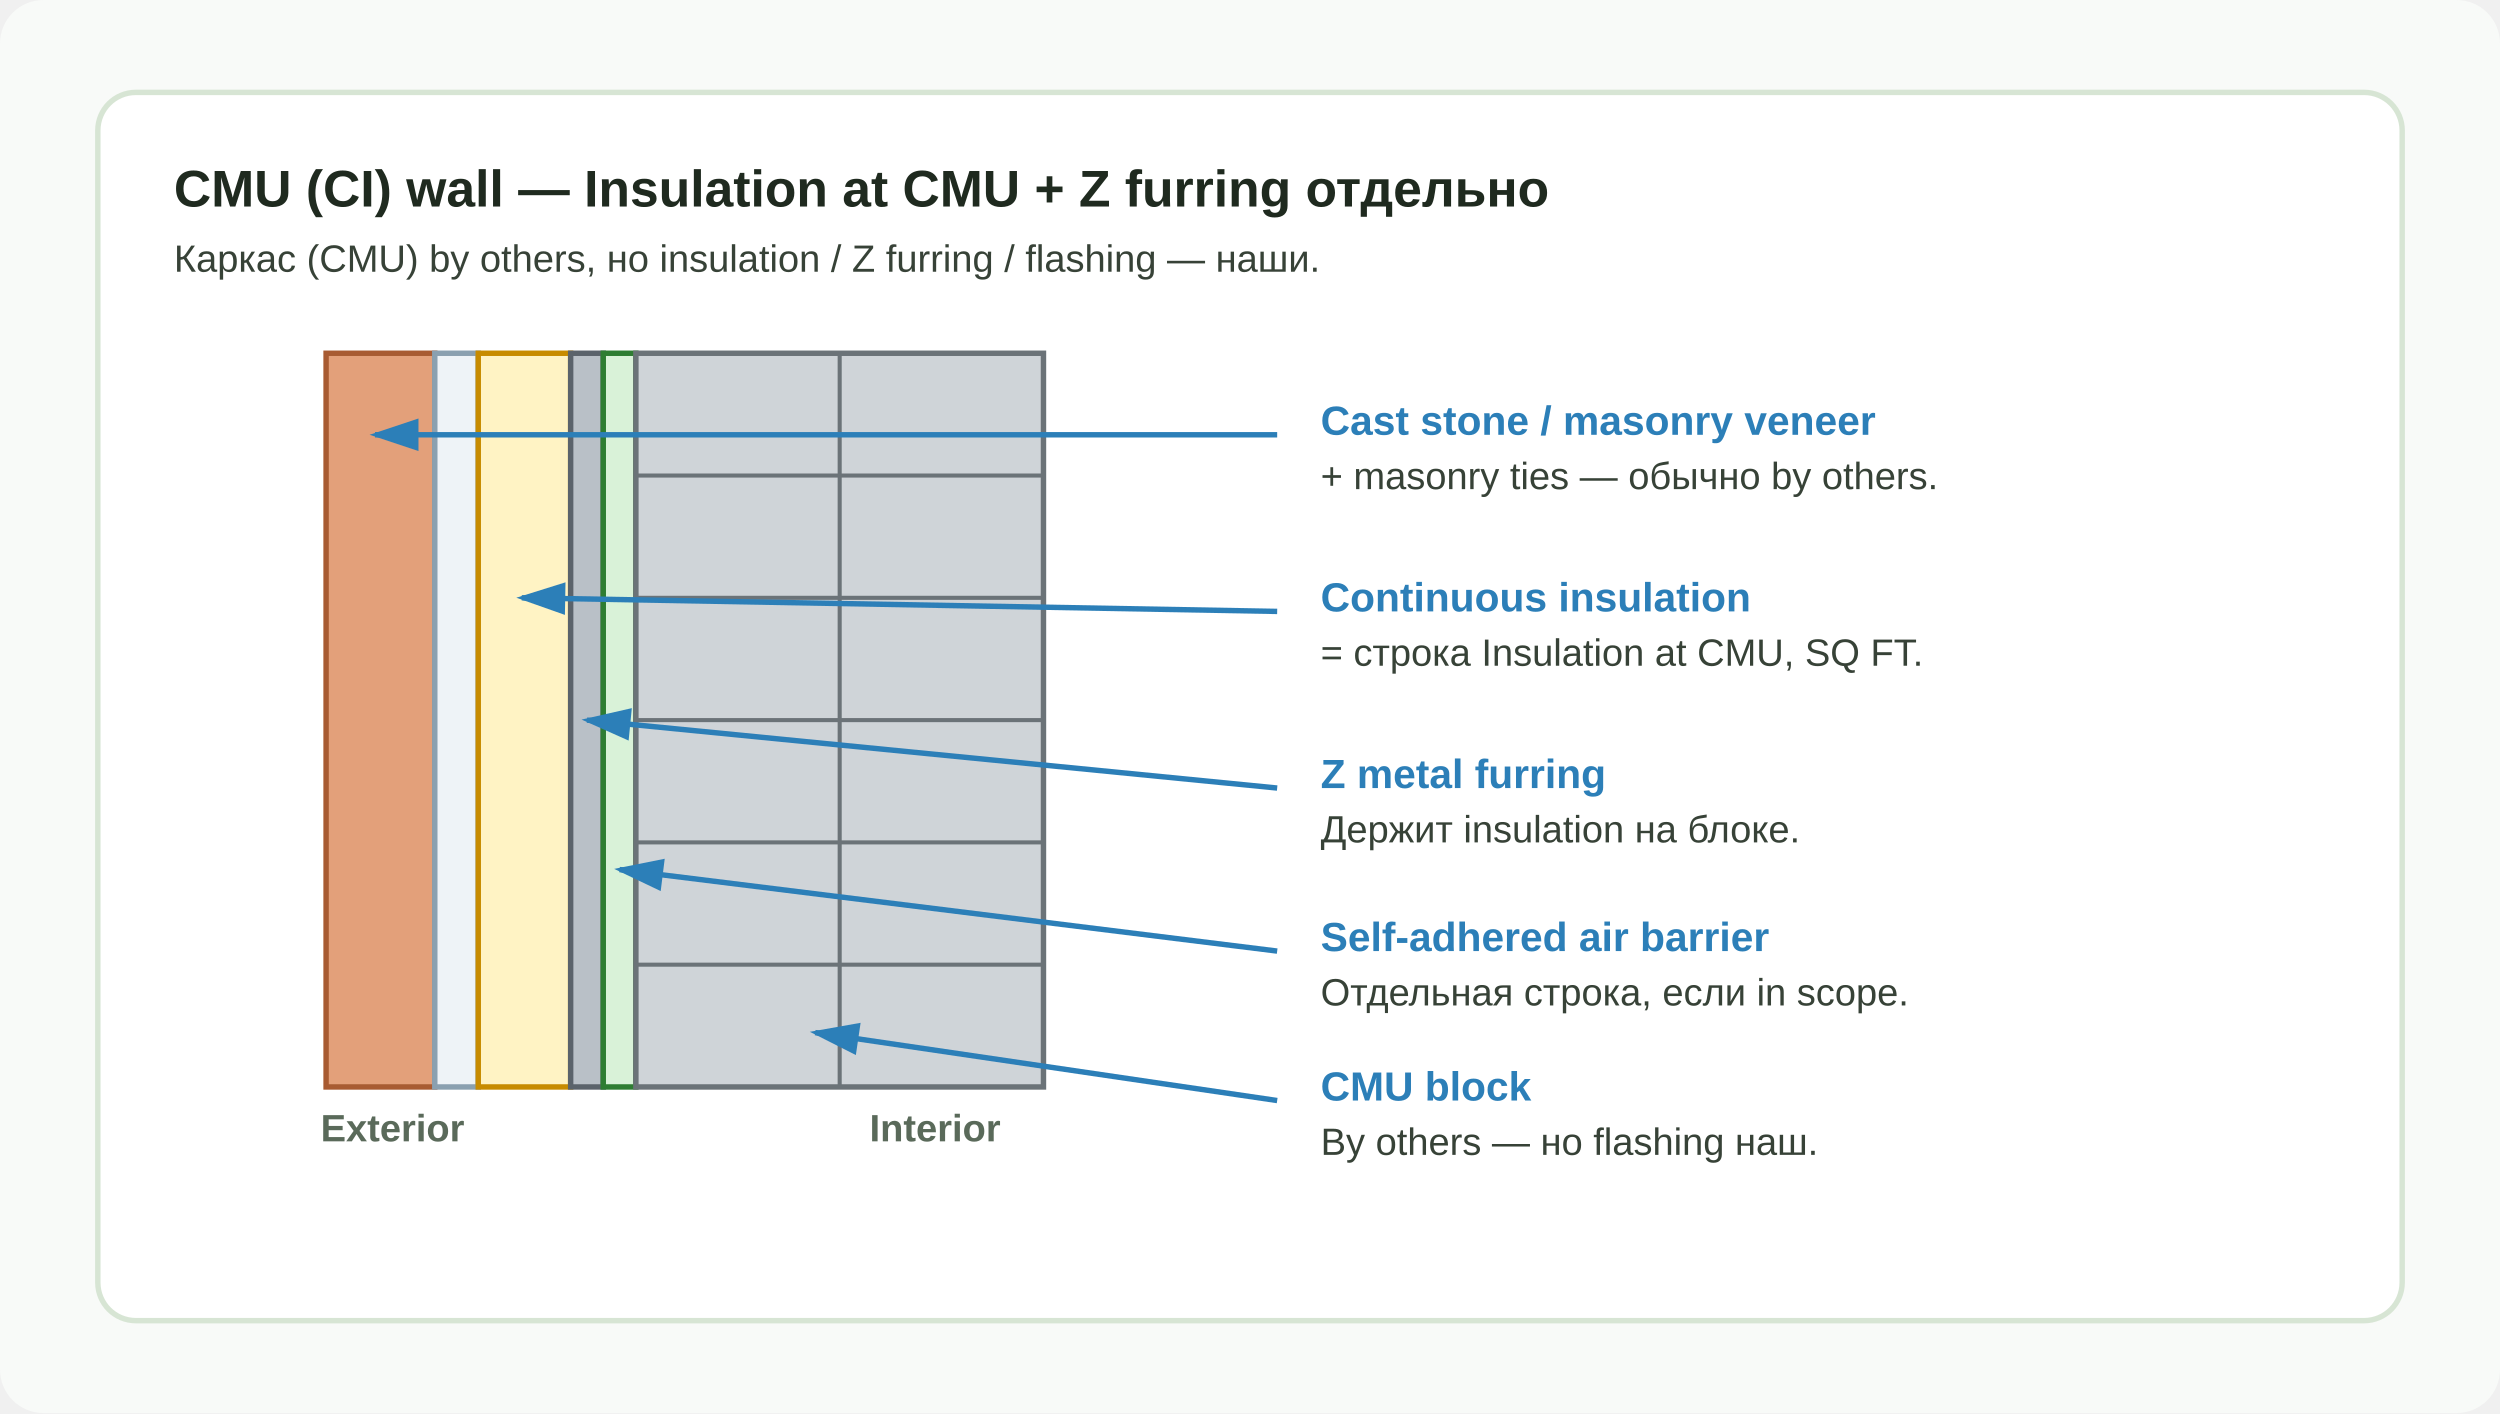
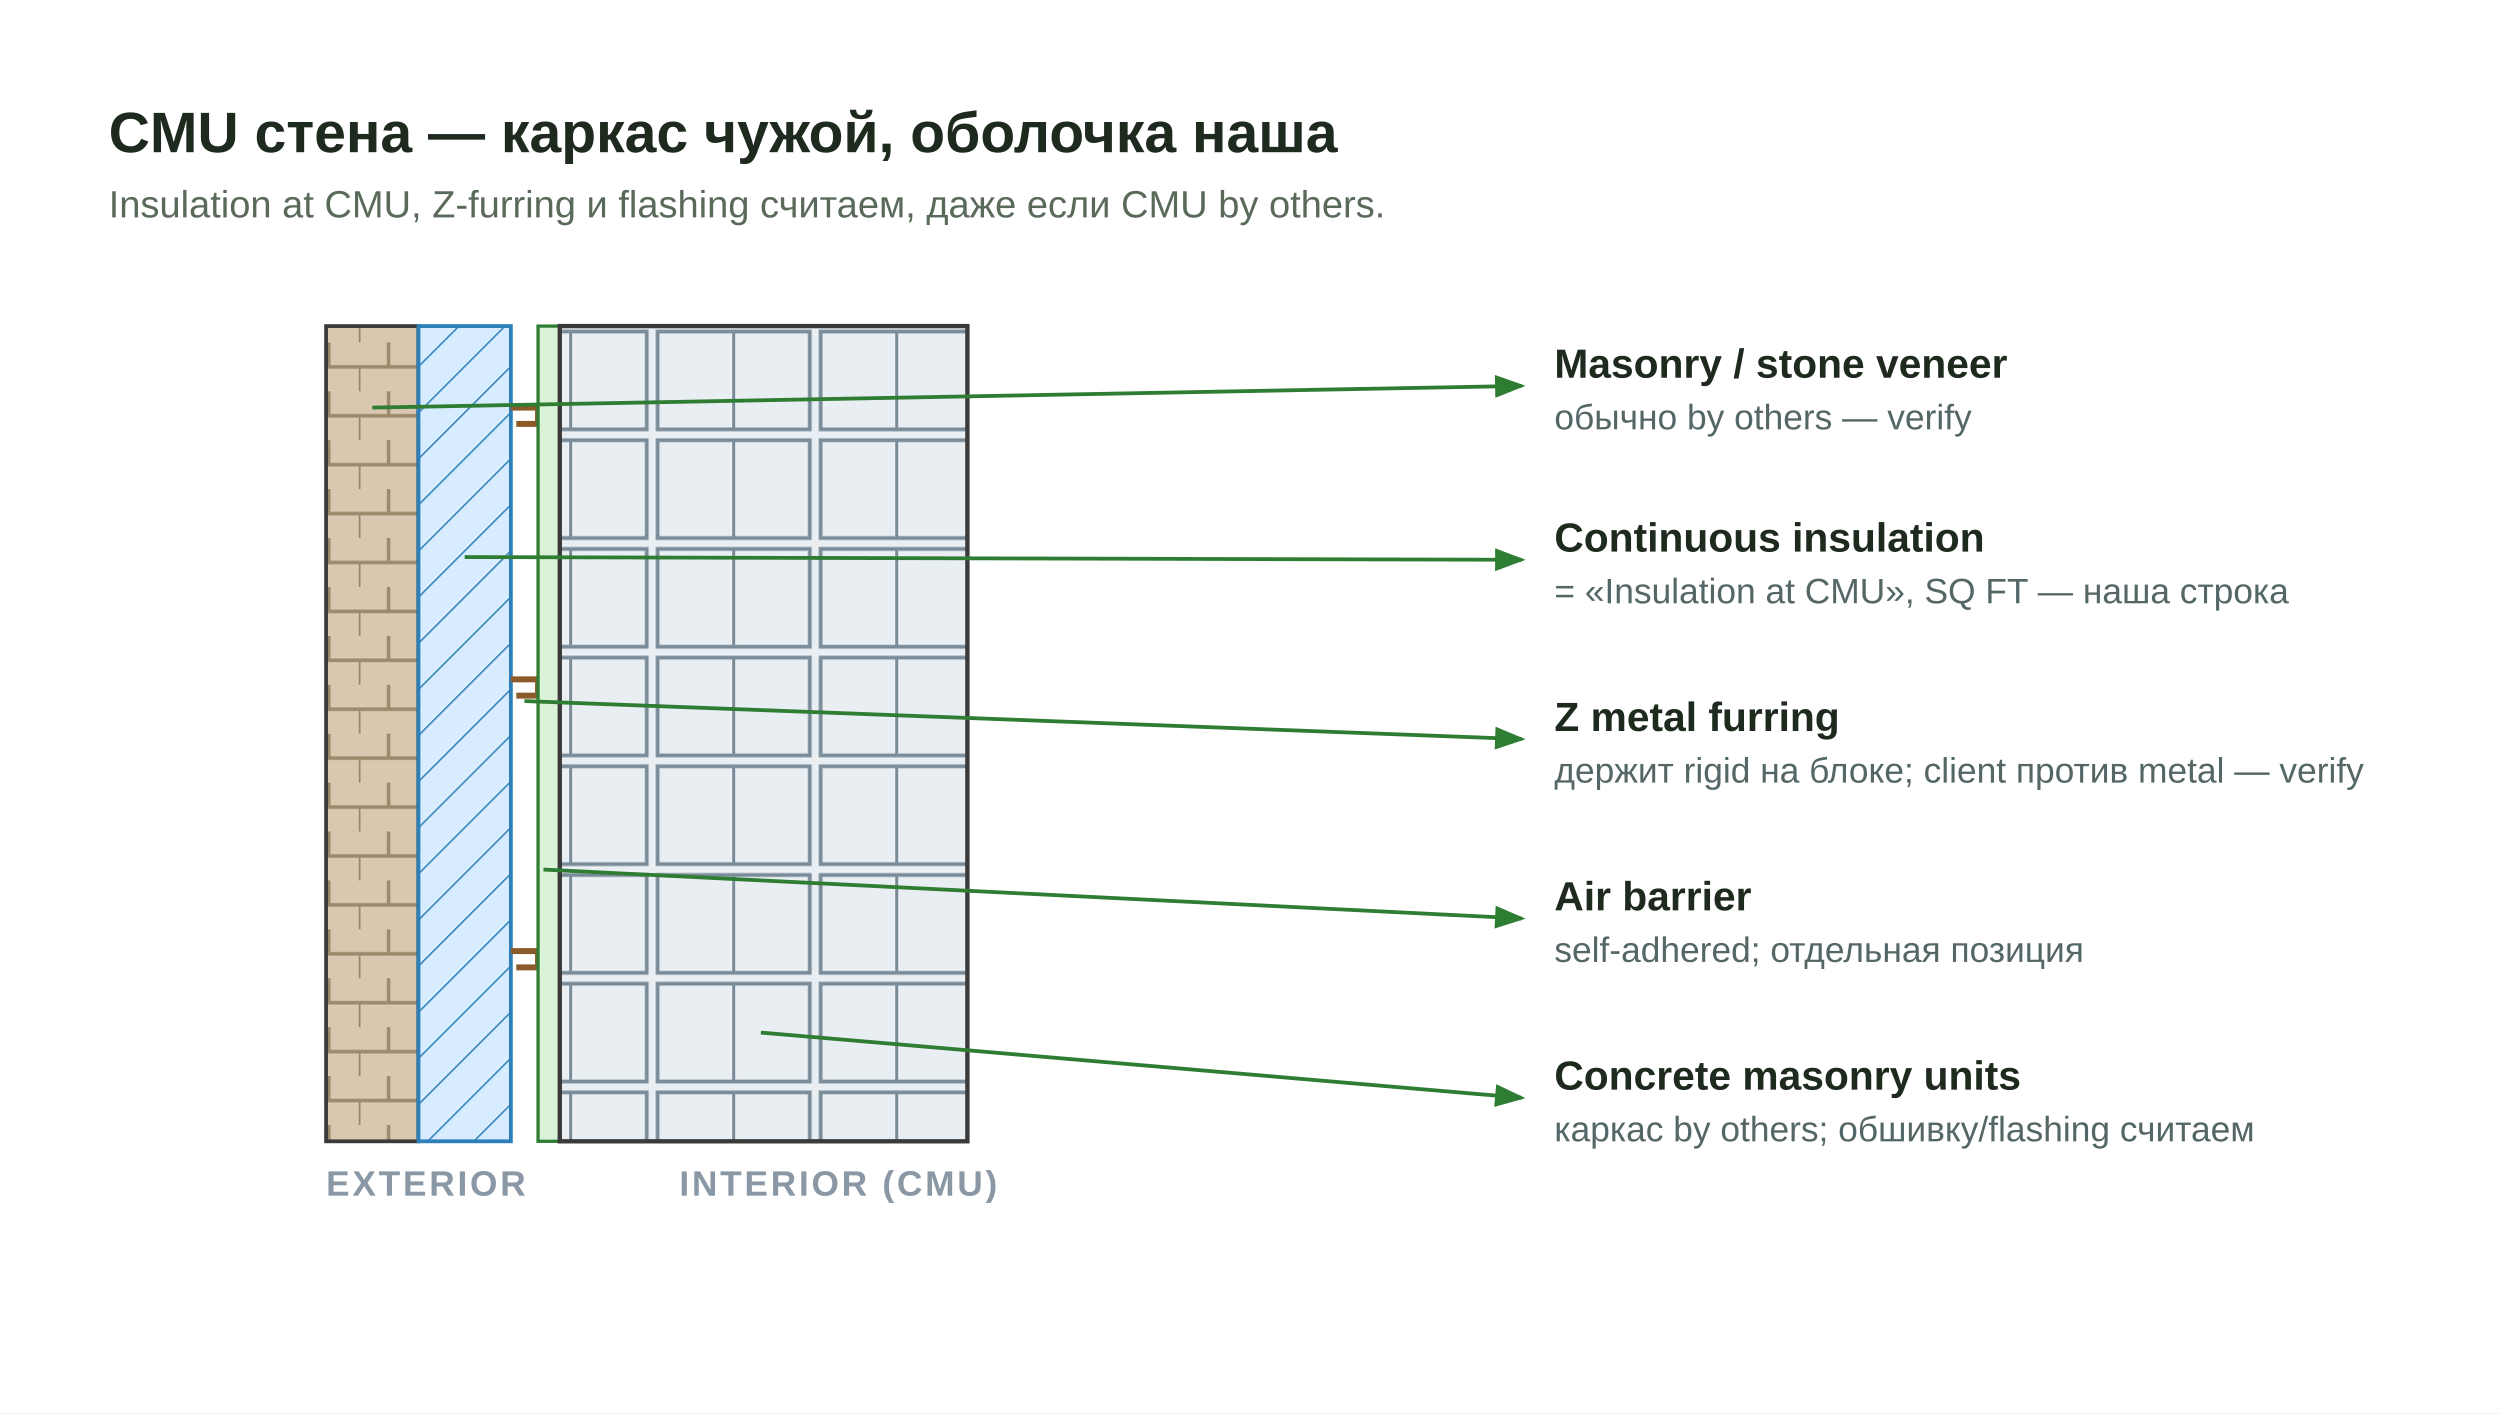
<svg xmlns="http://www.w3.org/2000/svg" viewBox="0 0 920 520" role="img" aria-labelledby="t d">
  <defs>
-     <marker id="ar2" markerWidth="10" markerHeight="10" refX="8" refY="3" orient="auto" markerUnits="strokeWidth">
-       <path d="M0,0 L0,6 L9,3 z" fill="#2c7fb8" />
+     <marker id="arrow" markerWidth="9" markerHeight="9" refX="7" refY="3" orient="auto" markerUnits="strokeWidth">
+       <path d="M0,0 L0,6 L8,3 z" fill="#2e7d32" />
    </marker>
+     <pattern id="stone" width="22" height="18" patternUnits="userSpaceOnUse">
+       <rect width="22" height="18" fill="#d9c7b0" />
+       <line x1="0" y1="9" x2="22" y2="9" stroke="#9c8a6c" stroke-width="1.3" />
+       <line x1="11" y1="0" x2="11" y2="9" stroke="#9c8a6c" stroke-width="1.3" />
+       <line x1="0" y1="9" x2="0" y2="18" stroke="#9c8a6c" stroke-width="1.3" />
+     </pattern>
+     <pattern id="rigid" width="12" height="12" patternUnits="userSpaceOnUse" patternTransform="rotate(45)">
+       <rect width="12" height="12" fill="#d8ecff" />
+       <line x1="0" y1="0" x2="0" y2="12" stroke="#2c7fb8" stroke-width="1.1" />
+     </pattern>
+     <pattern id="cmu" width="60" height="40" patternUnits="userSpaceOnUse">
+       <rect width="60" height="40" fill="#e9eef2" />
+       <rect x="2" y="2" width="56" height="36" fill="none" stroke="#7d8e9b" stroke-width="1.4" />
+       <line x1="30" y1="2" x2="30" y2="38" stroke="#7d8e9b" stroke-width="1.1" />
+     </pattern>
    <style>
-       .bg{fill:#f8faf8}.panel{fill:#fff;stroke:#d7e5d4;stroke-width:2}
-       .veneer{fill:#e3a07a;stroke:#a85b32;stroke-width:2}.air{fill:#eef3f7;stroke:#8aa0b0;stroke-width:2}
-       .insul{fill:#fff3c4;stroke:#c78b00;stroke-width:2}.zfur{fill:#b9c0c7;stroke:#5b636b;stroke-width:2}
-       .barrier{fill:#d9f2d8;stroke:#2e7d32;stroke-width:2}.cmu{fill:#cfd4d8;stroke:#6b7378;stroke-width:2}
-       .label{font:600 19px Arial,sans-serif;fill:#1f2a1f}.small{font:14px Arial,sans-serif;fill:#374237}
-       .rule{font:600 15px Arial,sans-serif;fill:#2c7fb8}.line{stroke:#2c7fb8;stroke-width:2;marker-end:url(#ar2)}
-       .side{font:600 14px Arial,sans-serif;fill:#5a6a5a}.mort{stroke:#6b7378;stroke-width:1.5}
+       .ttl{font:700 21px "Segoe UI",Arial,sans-serif;fill:#1f2a1f}
+       .sub{font:400 14px "Segoe UI",Arial,sans-serif;fill:#5a6a5a}
+       .lab{font:600 15px "Segoe UI",Arial,sans-serif;fill:#1f2a1f}
+       .note{font:400 13px "Segoe UI",Arial,sans-serif;fill:#566}
+       .side{font:700 13px "Segoe UI",Arial,sans-serif;fill:#8a98a5;letter-spacing:1px}
+       .lead{stroke:#2e7d32;stroke-width:1.4;fill:none;marker-end:url(#arrow)}
    </style>
  </defs>
-   <rect class="bg" width="920" height="520" rx="16" />
-   <rect class="panel" x="36" y="34" width="848" height="452" rx="14" />
-   <text class="label" x="64" y="76">CMU (CI) wall — Insulation at CMU + Z furring отдельно</text>
-   <text class="small" x="64" y="100">Каркас (CMU) by others, но insulation / Z furring / flashing — наши.</text>
-   <rect class="veneer" x="120" y="130" width="40" height="270" />
-   <rect class="air" x="160" y="130" width="16" height="270" />
-   <rect class="insul" x="176" y="130" width="34" height="270" />
-   <rect class="zfur" x="210" y="130" width="12" height="270" />
-   <rect class="barrier" x="222" y="130" width="12" height="270" />
-   <rect class="cmu" x="234" y="130" width="150" height="270" />
-   <line class="mort" x1="234" y1="175" x2="384" y2="175" />
-   <line class="mort" x1="234" y1="220" x2="384" y2="220" />
-   <line class="mort" x1="234" y1="265" x2="384" y2="265" />
-   <line class="mort" x1="234" y1="310" x2="384" y2="310" />
-   <line class="mort" x1="234" y1="355" x2="384" y2="355" />
-   <line class="mort" x1="309" y1="130" x2="309" y2="400" />
-   <text class="side" x="118" y="420">Exterior</text>
-   <text class="side" x="320" y="420">Interior</text>
-   <line class="line" x1="470" y1="160" x2="138" y2="160" />
-   <text class="rule" x="486" y="160">Cast stone / masonry veneer</text>
-   <text class="small" x="486" y="180">+ masonry ties — обычно by others.</text>
-   <line class="line" x1="470" y1="225" x2="192" y2="220" />
-   <text class="rule" x="486" y="225">Continuous insulation</text>
-   <text class="small" x="486" y="245">= строка Insulation at CMU, SQ FT.</text>
-   <line class="line" x1="470" y1="290" x2="216" y2="265" />
-   <text class="rule" x="486" y="290">Z metal furring</text>
-   <text class="small" x="486" y="310">Держит insulation на блоке.</text>
-   <line class="line" x1="470" y1="350" x2="228" y2="320" />
-   <text class="rule" x="486" y="350">Self-adhered air barrier</text>
-   <text class="small" x="486" y="370">Отдельная строка, если in scope.</text>
-   <line class="line" x1="470" y1="405" x2="300" y2="380" />
-   <text class="rule" x="486" y="405">CMU block</text>
-   <text class="small" x="486" y="425">By others — но flashing наш.</text>
+   <rect width="920" height="520" fill="#ffffff" />
+   <text class="ttl" x="40" y="56">CMU стена — каркас чужой, оболочка наша</text>
+   <text class="sub" x="40" y="80">Insulation at CMU, Z-furring и flashing считаем, даже если CMU by others.</text>
+   <g>
+     <rect x="120" y="120" width="34" height="300" fill="url(#stone)" stroke="#3a3a3a" stroke-width="1.4" />
+     <rect x="154" y="120" width="34" height="300" fill="url(#rigid)" stroke="#2c7fb8" stroke-width="1.4" />
+     <path d="M188,150 h10 v6 h-8 M188,250 h10 v6 h-8 M188,350 h10 v6 h-8" fill="none" stroke="#8a5a2a" stroke-width="2.2" />
+     <rect x="198" y="120" width="8" height="300" fill="#d9f2d8" stroke="#2e7d32" stroke-width="1.2" />
+     <rect x="206" y="120" width="150" height="300" fill="url(#cmu)" stroke="#3a3a3a" stroke-width="1.6" />
+   </g>
+   <text class="side" x="120" y="440">EXTERIOR</text>
+   <text class="side" x="250" y="440">INTERIOR (CMU)</text>
+   <line class="lead" x1="137" y1="150" x2="560" y2="142" />
+   <text class="lab" x="572" y="139">Masonry / stone veneer</text>
+   <text class="note" x="572" y="158">обычно by others — verify</text>
+   <line class="lead" x1="171" y1="205" x2="560" y2="206" />
+   <text class="lab" x="572" y="203">Continuous insulation</text>
+   <text class="note" x="572" y="222">= «Insulation at CMU», SQ FT — наша строка</text>
+   <line class="lead" x1="193" y1="258" x2="560" y2="272" />
+   <text class="lab" x="572" y="269">Z metal furring</text>
+   <text class="note" x="572" y="288">держит rigid на блоке; client против metal — verify</text>
+   <line class="lead" x1="200" y1="320" x2="560" y2="338" />
+   <text class="lab" x="572" y="335">Air barrier</text>
+   <text class="note" x="572" y="354">self-adhered; отдельная позиция</text>
+   <line class="lead" x1="280" y1="380" x2="560" y2="404" />
+   <text class="lab" x="572" y="401">Concrete masonry units</text>
+   <text class="note" x="572" y="420">каркас by others; обшивку/flashing считаем</text>
</svg>
